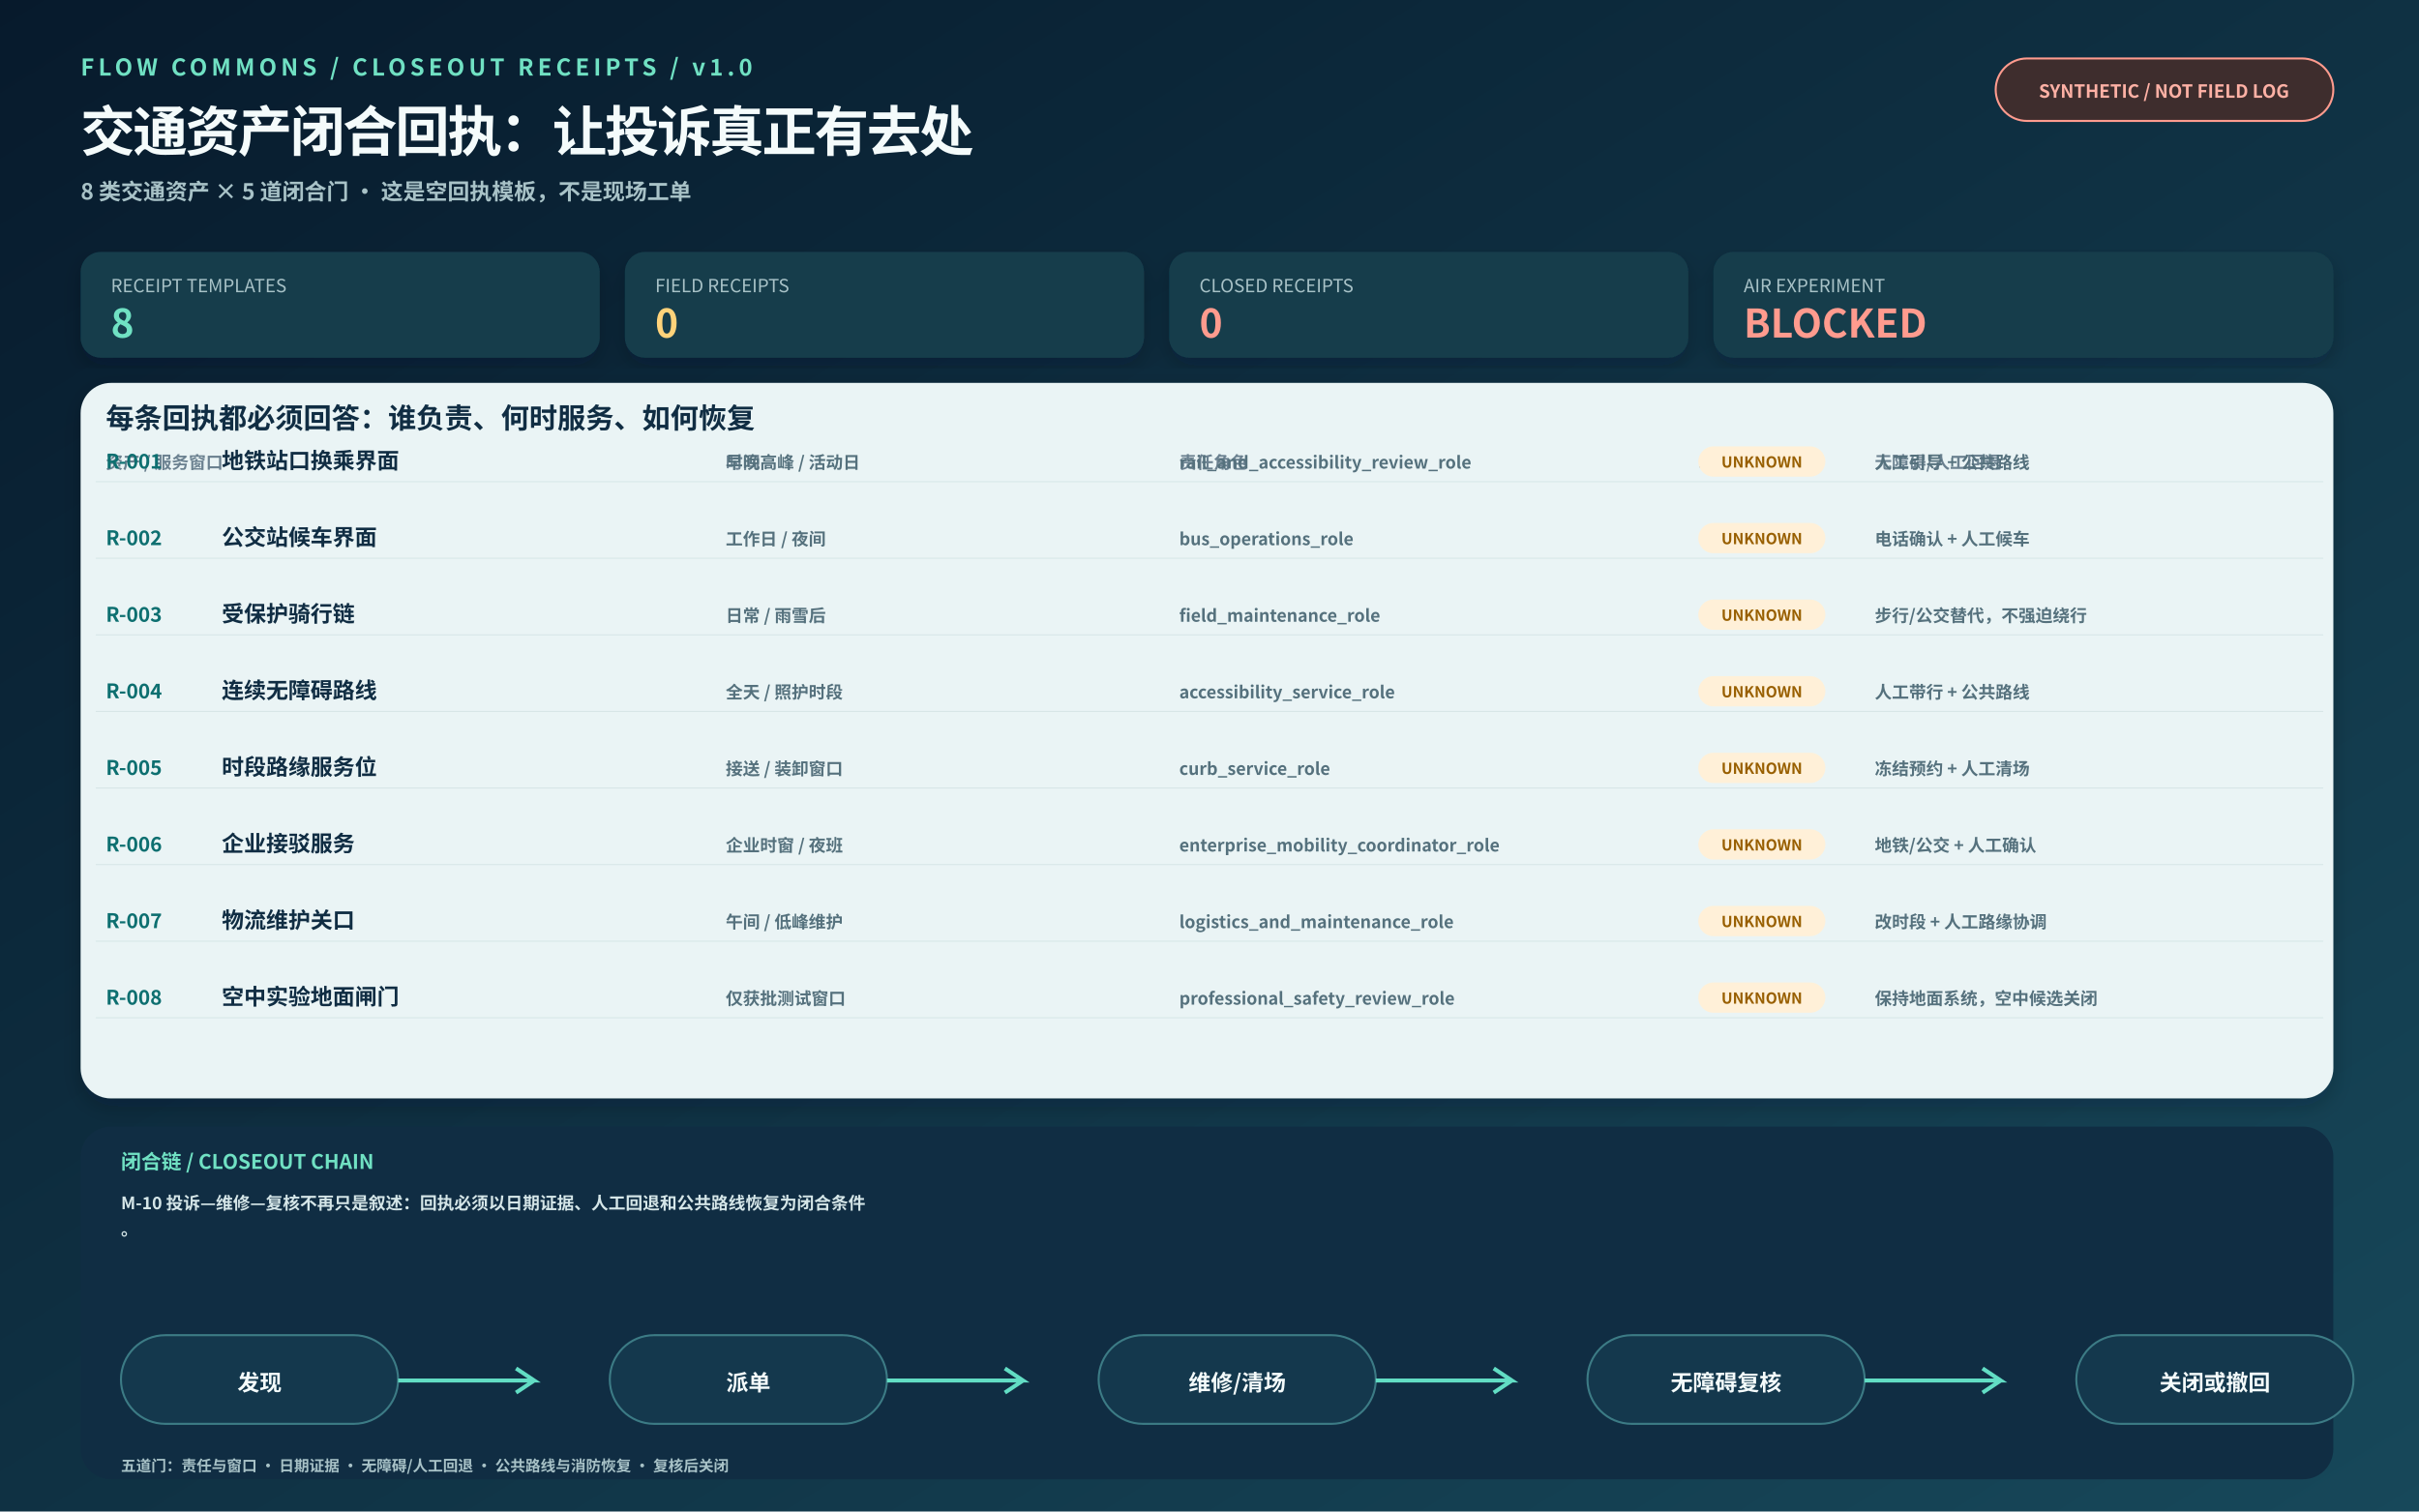
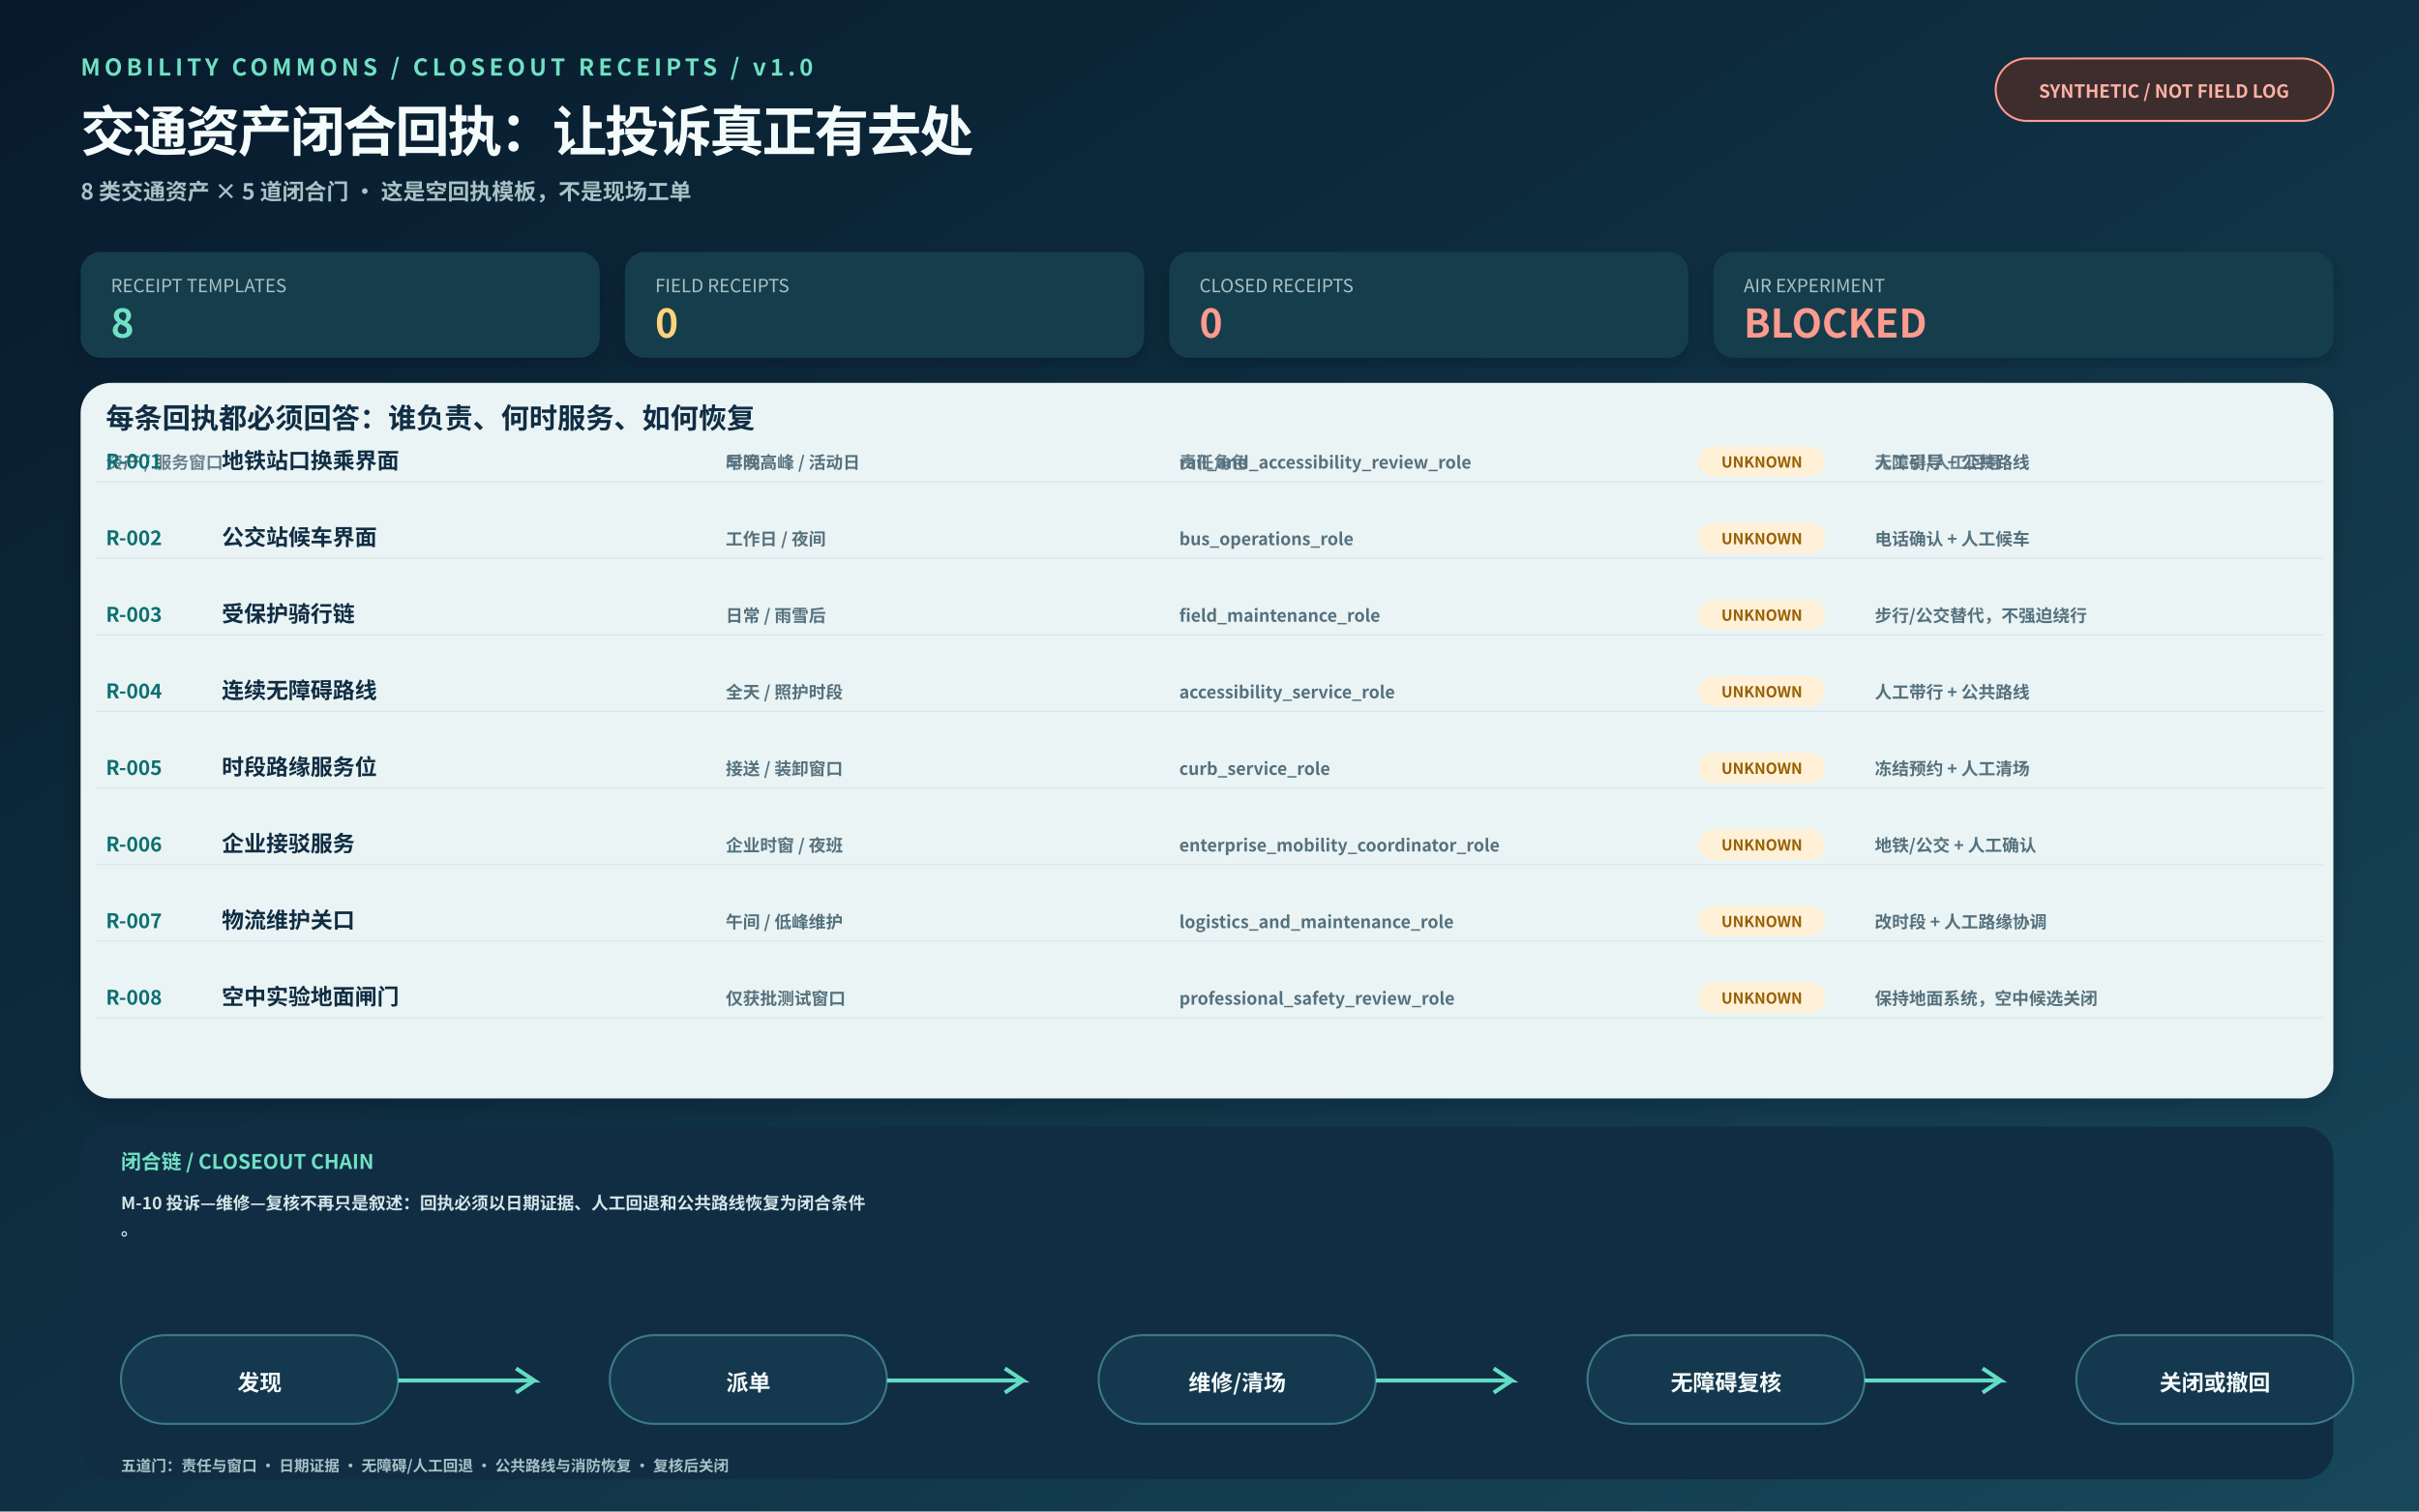
<svg xmlns="http://www.w3.org/2000/svg" width="2400" height="1500" viewBox="0 0 2400 1500" role="img" aria-labelledby="title desc">
  <defs>
    <linearGradient id="bg" x1="0" y1="0" x2="1" y2="1">
      <stop offset="0" stop-color="#071a2c" />
      <stop offset="1" stop-color="#17485a" />
    </linearGradient>
    <filter id="shadow" x="-10%" y="-10%" width="120%" height="120%">
      <feDropShadow dx="0" dy="8" stdDeviation="10" flood-color="#00111f" flood-opacity=".22" />
    </filter>
    <style>.sans{font-family:"PingFang SC","Noto Sans CJK SC","Helvetica Neue",Arial,sans-serif}.title{font-size:54px;font-weight:900;letter-spacing:-2px}.muted{font-size:22px;font-weight:600}.row{font-size:22px;font-weight:850}.small{font-size:17px;font-weight:600}.id{font-size:20px;font-weight:900}.status{font-size:15px;font-weight:900}.chain{font-size:22px;font-weight:850}</style>
  </defs>
  <rect width="2400" height="1500" fill="url(#bg)" />
-   <text x="80" y="75" class="sans" font-size="23" font-weight="900" letter-spacing="4" fill="#70e1c3">FLOW COMMONS / CLOSEOUT RECEIPTS / v1.0</text>
+   <text x="80" y="75" class="sans" font-size="23" font-weight="900" letter-spacing="4" fill="#70e1c3">MOBILITY COMMONS / CLOSEOUT RECEIPTS / v1.0</text>
  <text x="80" y="150" class="sans title" fill="#f4fbfb">交通资产闭合回执：让投诉真正有去处</text>
  <text x="80" y="198" class="sans muted" fill="#a8c2c7">8 类交通资产 × 5 道闭合门 · 这是空回执模板，不是现场工单</text>
  <rect x="1980" y="58" width="335" height="62" rx="31" fill="#3e2d2d" stroke="#ff9b8e" stroke-width="2" />
  <text x="2147" y="97" text-anchor="middle" class="sans" font-size="18" font-weight="900" fill="#ffb1a5">SYNTHETIC / NOT FIELD LOG</text>
  <g filter="url(#shadow)">
    <rect x="80" y="250" width="515" height="105" rx="20" fill="#143c4c" />
    <rect x="620" y="250" width="515" height="105" rx="20" fill="#143c4c" />
    <rect x="1160" y="250" width="515" height="105" rx="20" fill="#143c4c" />
    <rect x="1700" y="250" width="615" height="105" rx="20" fill="#143c4c" />
  </g>
  <text x="110" y="290" class="sans" font-size="18" fill="#a8c2c7">RECEIPT TEMPLATES</text>
  <text x="110" y="335" class="sans" font-size="39" font-weight="900" fill="#70e1c3">8</text>
  <text x="650" y="290" class="sans" font-size="18" fill="#a8c2c7">FIELD RECEIPTS</text>
  <text x="650" y="335" class="sans" font-size="39" font-weight="900" fill="#ffd37a">0</text>
  <text x="1190" y="290" class="sans" font-size="18" fill="#a8c2c7">CLOSED RECEIPTS</text>
  <text x="1190" y="335" class="sans" font-size="39" font-weight="900" fill="#ff9b8e">0</text>
  <text x="1730" y="290" class="sans" font-size="18" fill="#a8c2c7">AIR EXPERIMENT</text>
  <text x="1730" y="335" class="sans" font-size="39" font-weight="900" fill="#ff9b8e">BLOCKED</text>
  <rect x="80" y="380" width="2235" height="710" rx="30" fill="#eaf4f5" filter="url(#shadow)" />
  <text x="105" y="425" class="sans" font-size="28" font-weight="900" fill="#102d43">每条回执都必须回答：谁负责、何时服务、如何恢复</text>
  <text x="105" y="465" class="sans small" fill="#6b8190">资产 / 服务窗口</text>
  <text x="720" y="465" class="sans small" fill="#6b8190">时间</text>
  <text x="1170" y="465" class="sans small" fill="#6b8190">责任角色</text>
  <text x="1685" y="465" class="sans small" fill="#6b8190">STATE</text>
  <text x="1860" y="465" class="sans small" fill="#6b8190">无障碍/人工回退</text>
  <g>
    <line x1="95" y1="478" x2="2305" y2="478" stroke="#d6e6e7" stroke-width="1" />
    <text x="105" y="465" class="sans id" fill="#0d6f70">R-001</text>
    <text x="220" y="465" class="sans row" fill="#102d43">地铁站口换乘界面</text>
    <text x="720" y="465" class="sans small" fill="#55717d">早晚高峰 / 活动日</text>
    <text x="1170" y="465" class="sans small" fill="#55717d">rail_and_accessibility_review_role</text>
    <rect x="1685" y="443" width="126" height="30" rx="15" fill="#fff0d8" />
    <text x="1748" y="464" text-anchor="middle" class="sans status" fill="#985f00">UNKNOWN</text>
    <text x="1860" y="465" class="sans small" fill="#55717d">人工引导 + 公共路线</text>
  </g>
  <g>
    <line x1="95" y1="554" x2="2305" y2="554" stroke="#d6e6e7" stroke-width="1" />
    <text x="105" y="541" class="sans id" fill="#0d6f70">R-002</text>
    <text x="220" y="541" class="sans row" fill="#102d43">公交站候车界面</text>
    <text x="720" y="541" class="sans small" fill="#55717d">工作日 / 夜间</text>
    <text x="1170" y="541" class="sans small" fill="#55717d">bus_operations_role</text>
    <rect x="1685" y="519" width="126" height="30" rx="15" fill="#fff0d8" />
    <text x="1748" y="540" text-anchor="middle" class="sans status" fill="#985f00">UNKNOWN</text>
    <text x="1860" y="541" class="sans small" fill="#55717d">电话确认 + 人工候车</text>
  </g>
  <g>
    <line x1="95" y1="630" x2="2305" y2="630" stroke="#d6e6e7" stroke-width="1" />
    <text x="105" y="617" class="sans id" fill="#0d6f70">R-003</text>
    <text x="220" y="617" class="sans row" fill="#102d43">受保护骑行链</text>
    <text x="720" y="617" class="sans small" fill="#55717d">日常 / 雨雪后</text>
    <text x="1170" y="617" class="sans small" fill="#55717d">field_maintenance_role</text>
    <rect x="1685" y="595" width="126" height="30" rx="15" fill="#fff0d8" />
    <text x="1748" y="616" text-anchor="middle" class="sans status" fill="#985f00">UNKNOWN</text>
    <text x="1860" y="617" class="sans small" fill="#55717d">步行/公交替代，不强迫绕行</text>
  </g>
  <g>
    <line x1="95" y1="706" x2="2305" y2="706" stroke="#d6e6e7" stroke-width="1" />
    <text x="105" y="693" class="sans id" fill="#0d6f70">R-004</text>
    <text x="220" y="693" class="sans row" fill="#102d43">连续无障碍路线</text>
    <text x="720" y="693" class="sans small" fill="#55717d">全天 / 照护时段</text>
    <text x="1170" y="693" class="sans small" fill="#55717d">accessibility_service_role</text>
    <rect x="1685" y="671" width="126" height="30" rx="15" fill="#fff0d8" />
    <text x="1748" y="692" text-anchor="middle" class="sans status" fill="#985f00">UNKNOWN</text>
    <text x="1860" y="693" class="sans small" fill="#55717d">人工带行 + 公共路线</text>
  </g>
  <g>
    <line x1="95" y1="782" x2="2305" y2="782" stroke="#d6e6e7" stroke-width="1" />
    <text x="105" y="769" class="sans id" fill="#0d6f70">R-005</text>
    <text x="220" y="769" class="sans row" fill="#102d43">时段路缘服务位</text>
    <text x="720" y="769" class="sans small" fill="#55717d">接送 / 装卸窗口</text>
    <text x="1170" y="769" class="sans small" fill="#55717d">curb_service_role</text>
    <rect x="1685" y="747" width="126" height="30" rx="15" fill="#fff0d8" />
    <text x="1748" y="768" text-anchor="middle" class="sans status" fill="#985f00">UNKNOWN</text>
    <text x="1860" y="769" class="sans small" fill="#55717d">冻结预约 + 人工清场</text>
  </g>
  <g>
    <line x1="95" y1="858" x2="2305" y2="858" stroke="#d6e6e7" stroke-width="1" />
    <text x="105" y="845" class="sans id" fill="#0d6f70">R-006</text>
    <text x="220" y="845" class="sans row" fill="#102d43">企业接驳服务</text>
    <text x="720" y="845" class="sans small" fill="#55717d">企业时窗 / 夜班</text>
    <text x="1170" y="845" class="sans small" fill="#55717d">enterprise_mobility_coordinator_role</text>
    <rect x="1685" y="823" width="126" height="30" rx="15" fill="#fff0d8" />
    <text x="1748" y="844" text-anchor="middle" class="sans status" fill="#985f00">UNKNOWN</text>
    <text x="1860" y="845" class="sans small" fill="#55717d">地铁/公交 + 人工确认</text>
  </g>
  <g>
    <line x1="95" y1="934" x2="2305" y2="934" stroke="#d6e6e7" stroke-width="1" />
    <text x="105" y="921" class="sans id" fill="#0d6f70">R-007</text>
    <text x="220" y="921" class="sans row" fill="#102d43">物流维护关口</text>
    <text x="720" y="921" class="sans small" fill="#55717d">午间 / 低峰维护</text>
    <text x="1170" y="921" class="sans small" fill="#55717d">logistics_and_maintenance_role</text>
    <rect x="1685" y="899" width="126" height="30" rx="15" fill="#fff0d8" />
    <text x="1748" y="920" text-anchor="middle" class="sans status" fill="#985f00">UNKNOWN</text>
    <text x="1860" y="921" class="sans small" fill="#55717d">改时段 + 人工路缘协调</text>
  </g>
  <g>
    <line x1="95" y1="1010" x2="2305" y2="1010" stroke="#d6e6e7" stroke-width="1" />
    <text x="105" y="997" class="sans id" fill="#0d6f70">R-008</text>
    <text x="220" y="997" class="sans row" fill="#102d43">空中实验地面闸门</text>
    <text x="720" y="997" class="sans small" fill="#55717d">仅获批测试窗口</text>
    <text x="1170" y="997" class="sans small" fill="#55717d">professional_safety_review_role</text>
    <rect x="1685" y="975" width="126" height="30" rx="15" fill="#fff0d8" />
    <text x="1748" y="996" text-anchor="middle" class="sans status" fill="#985f00">UNKNOWN</text>
    <text x="1860" y="997" class="sans small" fill="#55717d">保持地面系统，空中候选关闭</text>
  </g>
  <rect x="80" y="1118" width="2235" height="350" rx="30" fill="#102d43" />
  <text x="120" y="1160" class="sans" font-size="20" font-weight="900" fill="#70e1c3">闭合链 / CLOSEOUT CHAIN</text>
  <text x="120" y="1200" class="sans small" fill="#d5e6e8">M-10 投诉—维修—复核不再只是叙述：回执必须以日期证据、人工回退和公共路线恢复为闭合条件</text>
  <text x="120" y="1226" class="sans small" fill="#d5e6e8">。</text>
  <g>
    <rect x="120" y="1325" width="275" height="88" rx="44" fill="#14384d" stroke="#3c7b85" stroke-width="2" />
    <text x="257.5" y="1380" text-anchor="middle" class="sans chain" fill="#f4fbfb">发现</text>
    <path d="M395 1370 H530 l-18 -12 M530 1370 l-18 12" fill="none" stroke="#62ddc4" stroke-width="4" />
  </g>
  <g>
    <rect x="605" y="1325" width="275" height="88" rx="44" fill="#14384d" stroke="#3c7b85" stroke-width="2" />
    <text x="742.5" y="1380" text-anchor="middle" class="sans chain" fill="#f4fbfb">派单</text>
    <path d="M880 1370 H1015 l-18 -12 M1015 1370 l-18 12" fill="none" stroke="#62ddc4" stroke-width="4" />
  </g>
  <g>
    <rect x="1090" y="1325" width="275" height="88" rx="44" fill="#14384d" stroke="#3c7b85" stroke-width="2" />
    <text x="1227.5" y="1380" text-anchor="middle" class="sans chain" fill="#f4fbfb">维修/清场</text>
    <path d="M1365 1370 H1500 l-18 -12 M1500 1370 l-18 12" fill="none" stroke="#62ddc4" stroke-width="4" />
  </g>
  <g>
    <rect x="1575" y="1325" width="275" height="88" rx="44" fill="#14384d" stroke="#3c7b85" stroke-width="2" />
    <text x="1712.5" y="1380" text-anchor="middle" class="sans chain" fill="#f4fbfb">无障碍复核</text>
    <path d="M1850 1370 H1985 l-18 -12 M1985 1370 l-18 12" fill="none" stroke="#62ddc4" stroke-width="4" />
  </g>
  <g>
    <rect x="2060" y="1325" width="275" height="88" rx="44" fill="#14384d" stroke="#3c7b85" stroke-width="2" />
    <text x="2197.5" y="1380" text-anchor="middle" class="sans chain" fill="#f4fbfb">关闭或撤回</text>
  </g>
  <text x="120" y="1460" class="sans" font-size="15" font-weight="750" fill="#a8c2c7">五道门：责任与窗口 · 日期证据 · 无障碍/人工回退 · 公共路线与消防恢复 · 复核后关闭</text>
</svg>
